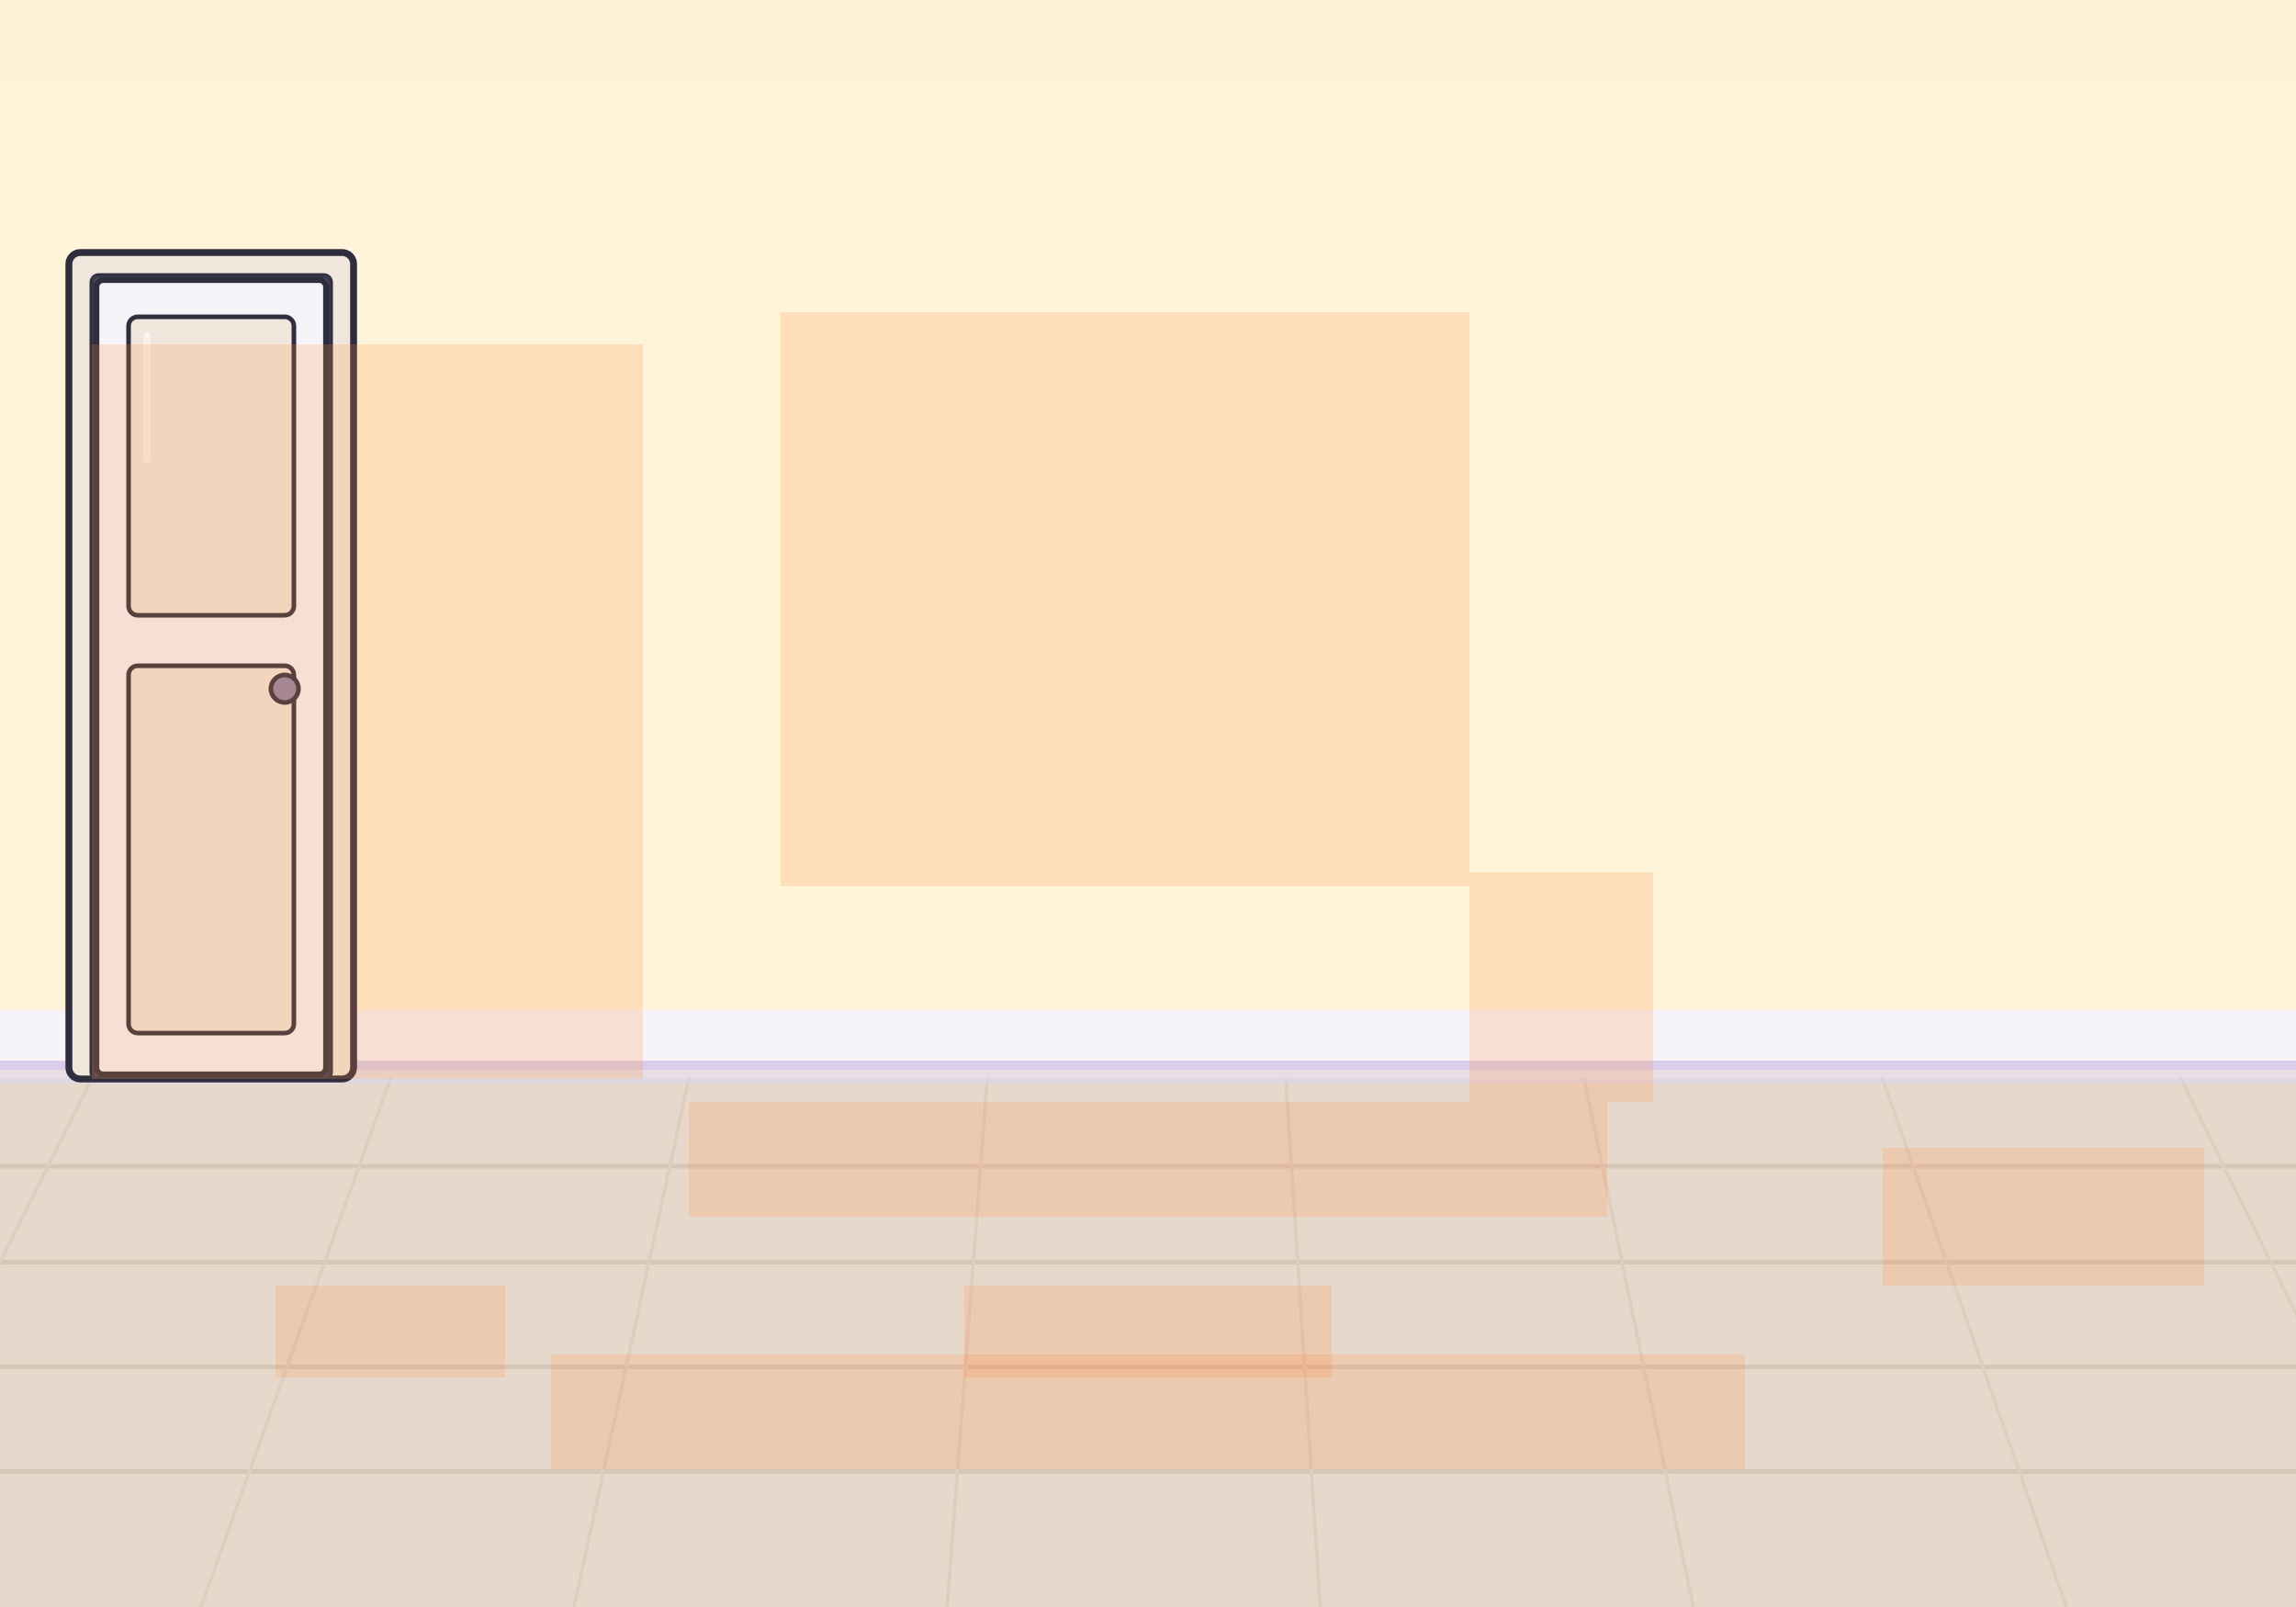
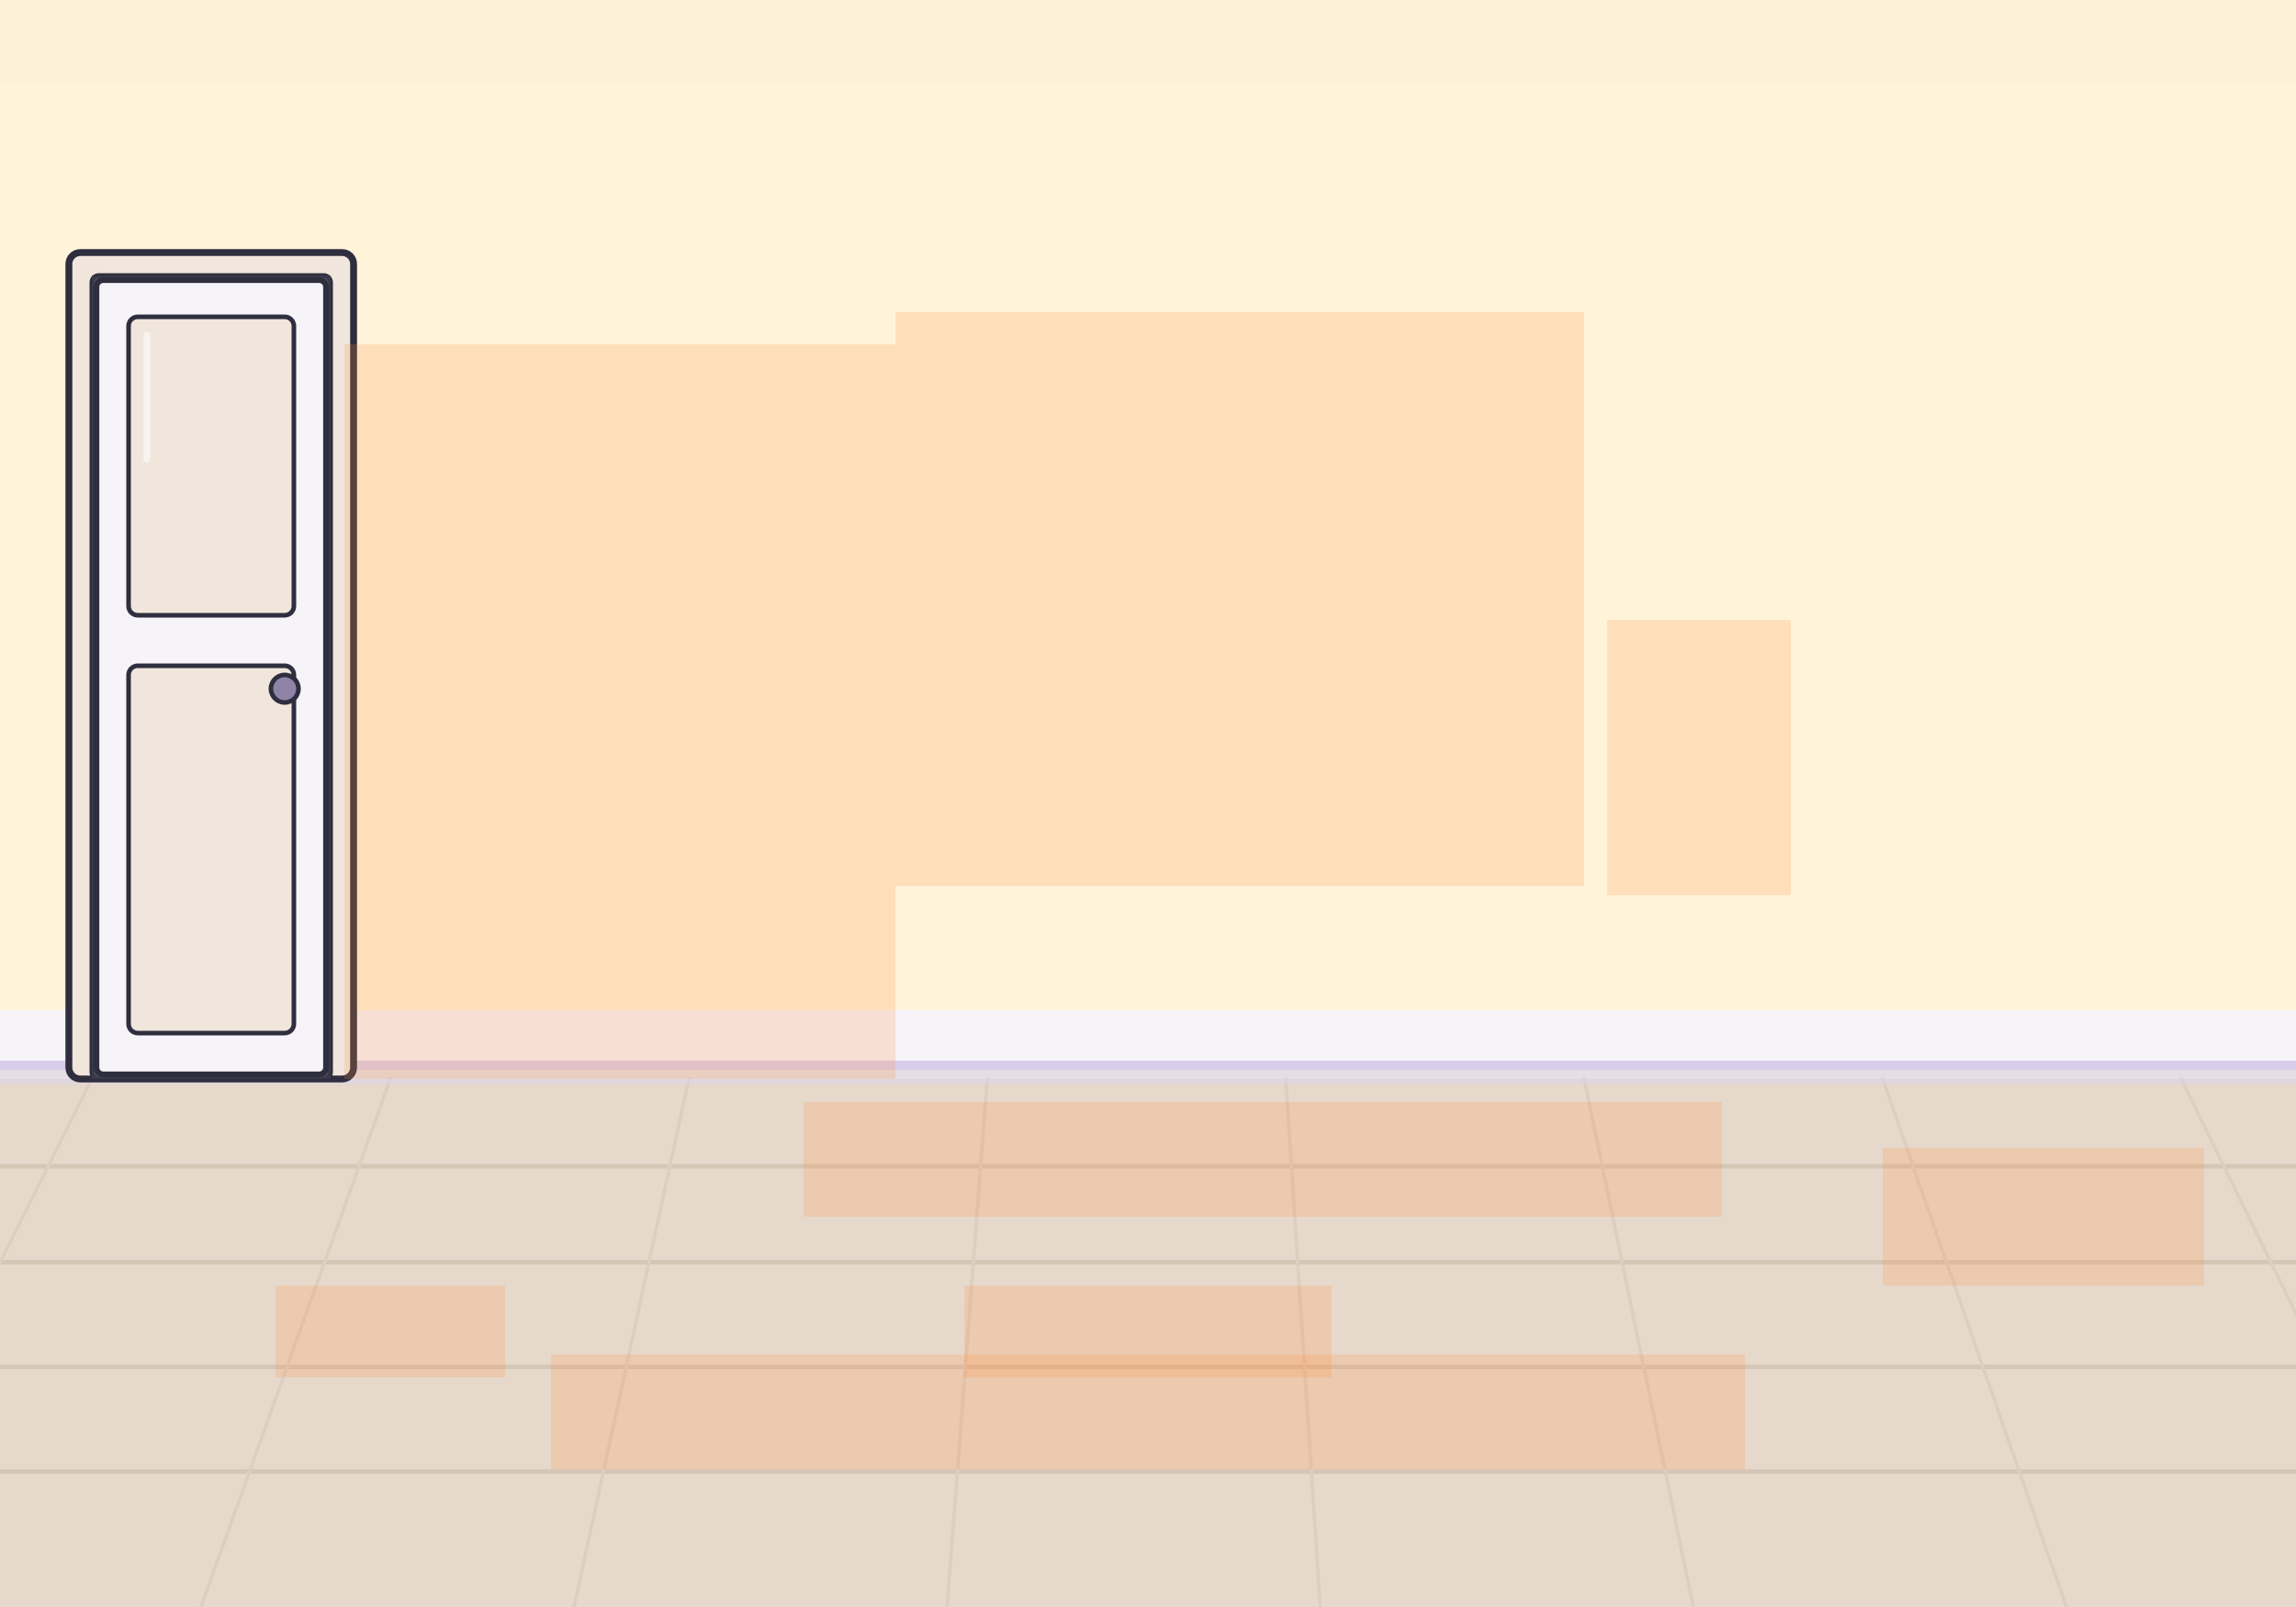
<svg xmlns="http://www.w3.org/2000/svg" viewBox="0 0 1000 700" width="1000" height="700">
  <g id="stěna">
    <rect x="0" y="0" width="1000" height="470" fill="#FFF4DA" stroke="none" />
    <rect x="0" y="0" width="1000" height="36" fill="#FBEFD6" stroke="none" opacity="0.6" />
  </g>
  <g id="podlaha">
    <rect x="0" y="470" width="1000" height="230" fill="#E6D9CC" stroke="none" />
    <path d="M 0 508 L 1000 508" stroke="#D6C6B6" stroke-width="2" stroke-linejoin="round" stroke-linecap="round" />
    <path d="M 0 549.8 L 1000 549.8" stroke="#D6C6B6" stroke-width="2" stroke-linejoin="round" stroke-linecap="round" />
    <path d="M 0 595.4 L 1000 595.4" stroke="#D6C6B6" stroke-width="2" stroke-linejoin="round" stroke-linecap="round" />
    <path d="M 0 641 L 1000 641" stroke="#D6C6B6" stroke-width="2" stroke-linejoin="round" stroke-linecap="round" />
    <path d="M 40 470 L -75 700" stroke="#DDCEC0" stroke-width="1.5" stroke-linejoin="round" stroke-linecap="round" />
    <path d="M 170 470 L 87.5 700" stroke="#DDCEC0" stroke-width="1.5" stroke-linejoin="round" stroke-linecap="round" />
    <path d="M 300 470 L 250 700" stroke="#DDCEC0" stroke-width="1.5" stroke-linejoin="round" stroke-linecap="round" />
    <path d="M 430 470 L 412.5 700" stroke="#DDCEC0" stroke-width="1.5" stroke-linejoin="round" stroke-linecap="round" />
    <path d="M 560 470 L 575 700" stroke="#DDCEC0" stroke-width="1.5" stroke-linejoin="round" stroke-linecap="round" />
    <path d="M 690 470 L 737.5 700" stroke="#DDCEC0" stroke-width="1.5" stroke-linejoin="round" stroke-linecap="round" />
    <path d="M 820 470 L 900 700" stroke="#DDCEC0" stroke-width="1.5" stroke-linejoin="round" stroke-linecap="round" />
    <path d="M 950 470 L 1062.5 700" stroke="#DDCEC0" stroke-width="1.5" stroke-linejoin="round" stroke-linecap="round" />
    <path d="M 1080 470 L 1225 700" stroke="#DDCEC0" stroke-width="1.5" stroke-linejoin="round" stroke-linecap="round" />
  </g>
  <g id="lišta">
    <rect x="0" y="440" width="1000" height="26" fill="#F6F4F9" stroke="none" />
    <rect x="0" y="462" width="1000" height="4" fill="#D9CDEB" stroke="none" />
    <rect x="0" y="466" width="1000" height="6" fill="#DCD4E8" stroke="none" opacity="0.7" />
  </g>
  <g id="rám levý">
    <rect x="30" y="110" width="124" height="360" rx="5" fill="#F0E6DC" stroke="#2F2E3F" stroke-width="3" stroke-linejoin="round" stroke-linecap="round" />
    <rect x="40" y="120" width="104" height="350" rx="3" fill="#D8C7C0" stroke="#2F2E3F" stroke-width="2" stroke-linejoin="round" stroke-linecap="round" />
    <rect x="40" y="120" width="104" height="350" fill="#3B3A4A" stroke="none" opacity="0.85" />
  </g>
  <g id="křídlo levé">
    <rect x="42" y="122" width="100" height="346" rx="3" fill="#F6F4F9" stroke="#2F2E3F" stroke-width="2.5" stroke-linejoin="round" stroke-linecap="round" />
    <rect x="56" y="138" width="72" height="130" rx="4" fill="#F0E6DC" stroke="#2F2E3F" stroke-width="2" stroke-linejoin="round" stroke-linecap="round" />
    <rect x="56" y="290" width="72" height="160" rx="4" fill="#F0E6DC" stroke="#2F2E3F" stroke-width="2" stroke-linejoin="round" stroke-linecap="round" />
    <circle cx="124" cy="300" r="6" fill="#8F84A8" stroke="#2F2E3F" stroke-width="2" stroke-linejoin="round" stroke-linecap="round" />
    <path d="M 64 146 L 64 200" fill="none" stroke="#FFFFFF" stroke-width="3" stroke-linejoin="round" stroke-linecap="round" opacity="0.5" />
  </g>
-   <rect id="@slot psací stůl" x="300" y="480" width="400" height="50" fill="#FF8C3D" opacity="0.2" />
+   <rect id="@slot psací stůl" x="350" y="480" width="400" height="50" fill="#FF8C3D" opacity="0.2" />
  <rect id="@slot křeslo" x="420" y="560" width="160" height="40" fill="#FF8C3D" opacity="0.2" />
-   <rect id="@slot lampa" x="640" y="380" width="80" height="100" fill="#FF8C3D" opacity="0.2" />
-   <rect id="@slot police" x="40" y="150" width="240" height="320" fill="#FF8C3D" opacity="0.2" />
+   <rect id="@slot lampa" x="700" y="270" width="80" height="120" fill="#FF8C3D" opacity="0.2" />
+   <rect id="@slot police" x="150" y="150" width="240" height="320" fill="#FF8C3D" opacity="0.2" />
  <rect id="@slot květina" x="820" y="500" width="140" height="60" fill="#FF8C3D" opacity="0.2" />
  <rect id="@slot koš" x="120" y="560" width="100" height="40" fill="#FF8C3D" opacity="0.2" />
-   <rect id="@slot okno" x="340" y="136" width="300" height="250" fill="#FF8C3D" opacity="0.2" />
+   <rect id="@slot okno" x="390" y="136" width="300" height="250" fill="#FF8C3D" opacity="0.2" />
  <rect id="@slot koberec" x="240" y="590" width="520" height="50" fill="#FF8C3D" opacity="0.2" />
</svg>
